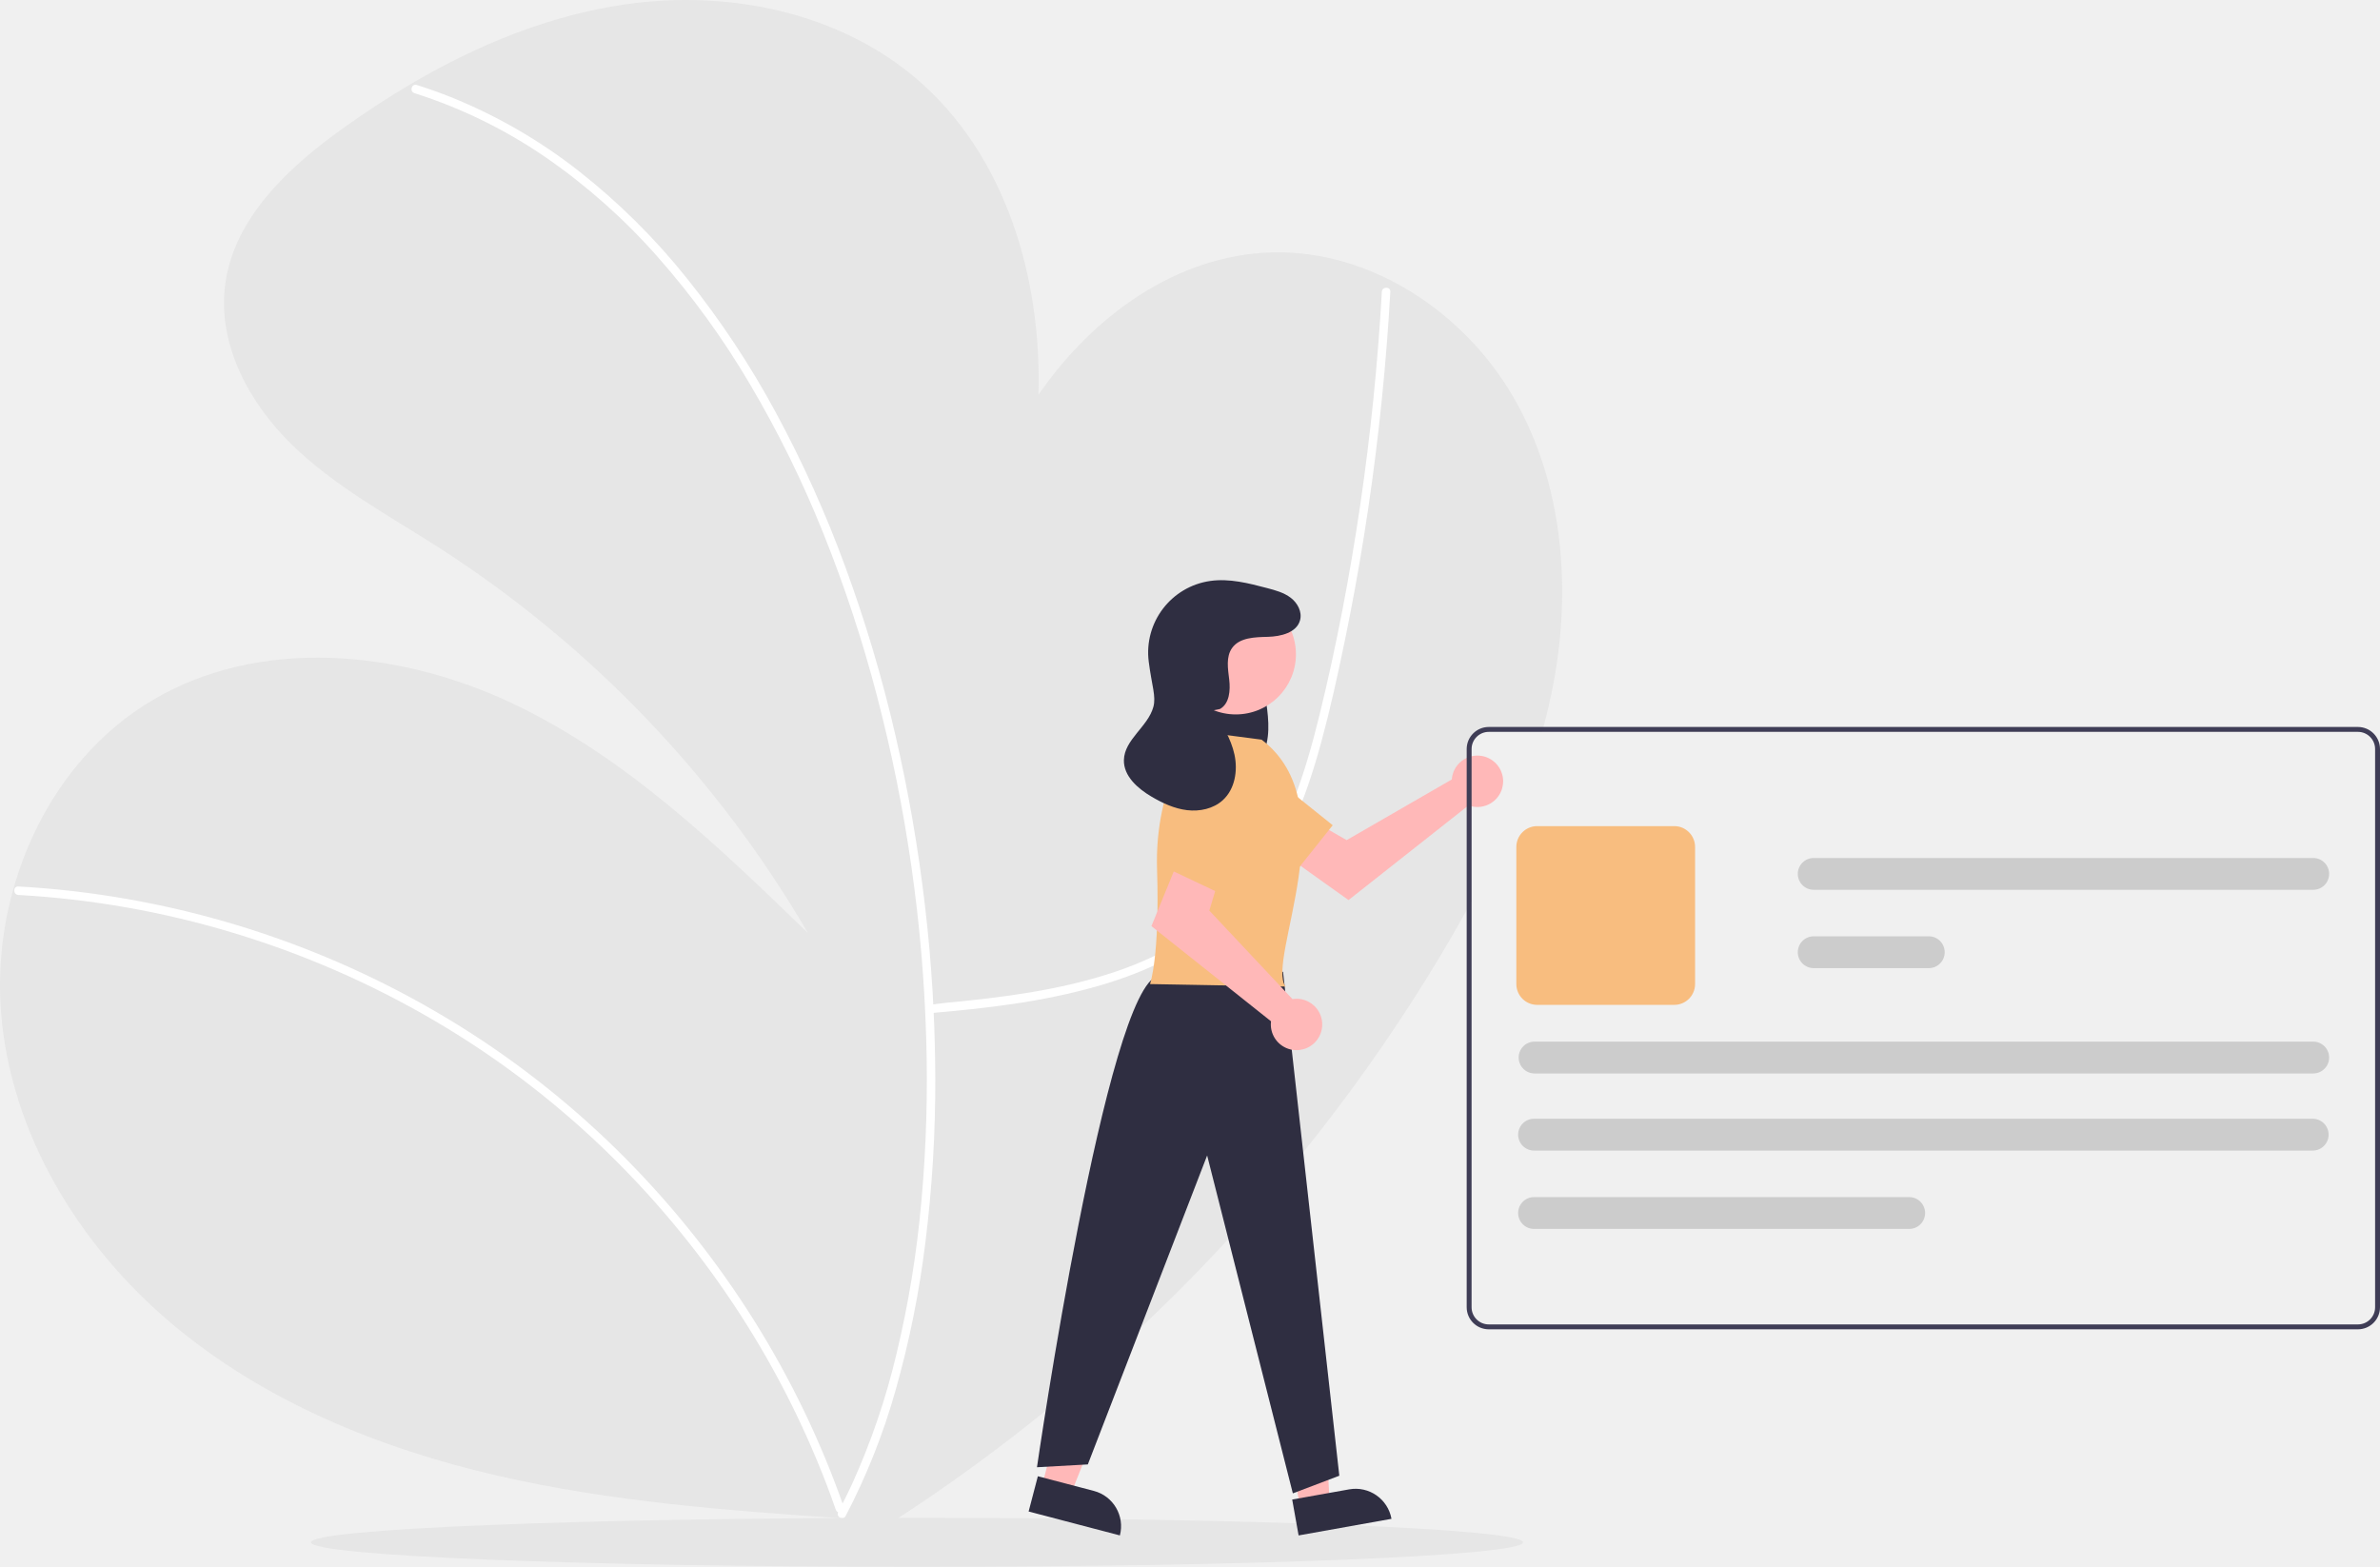
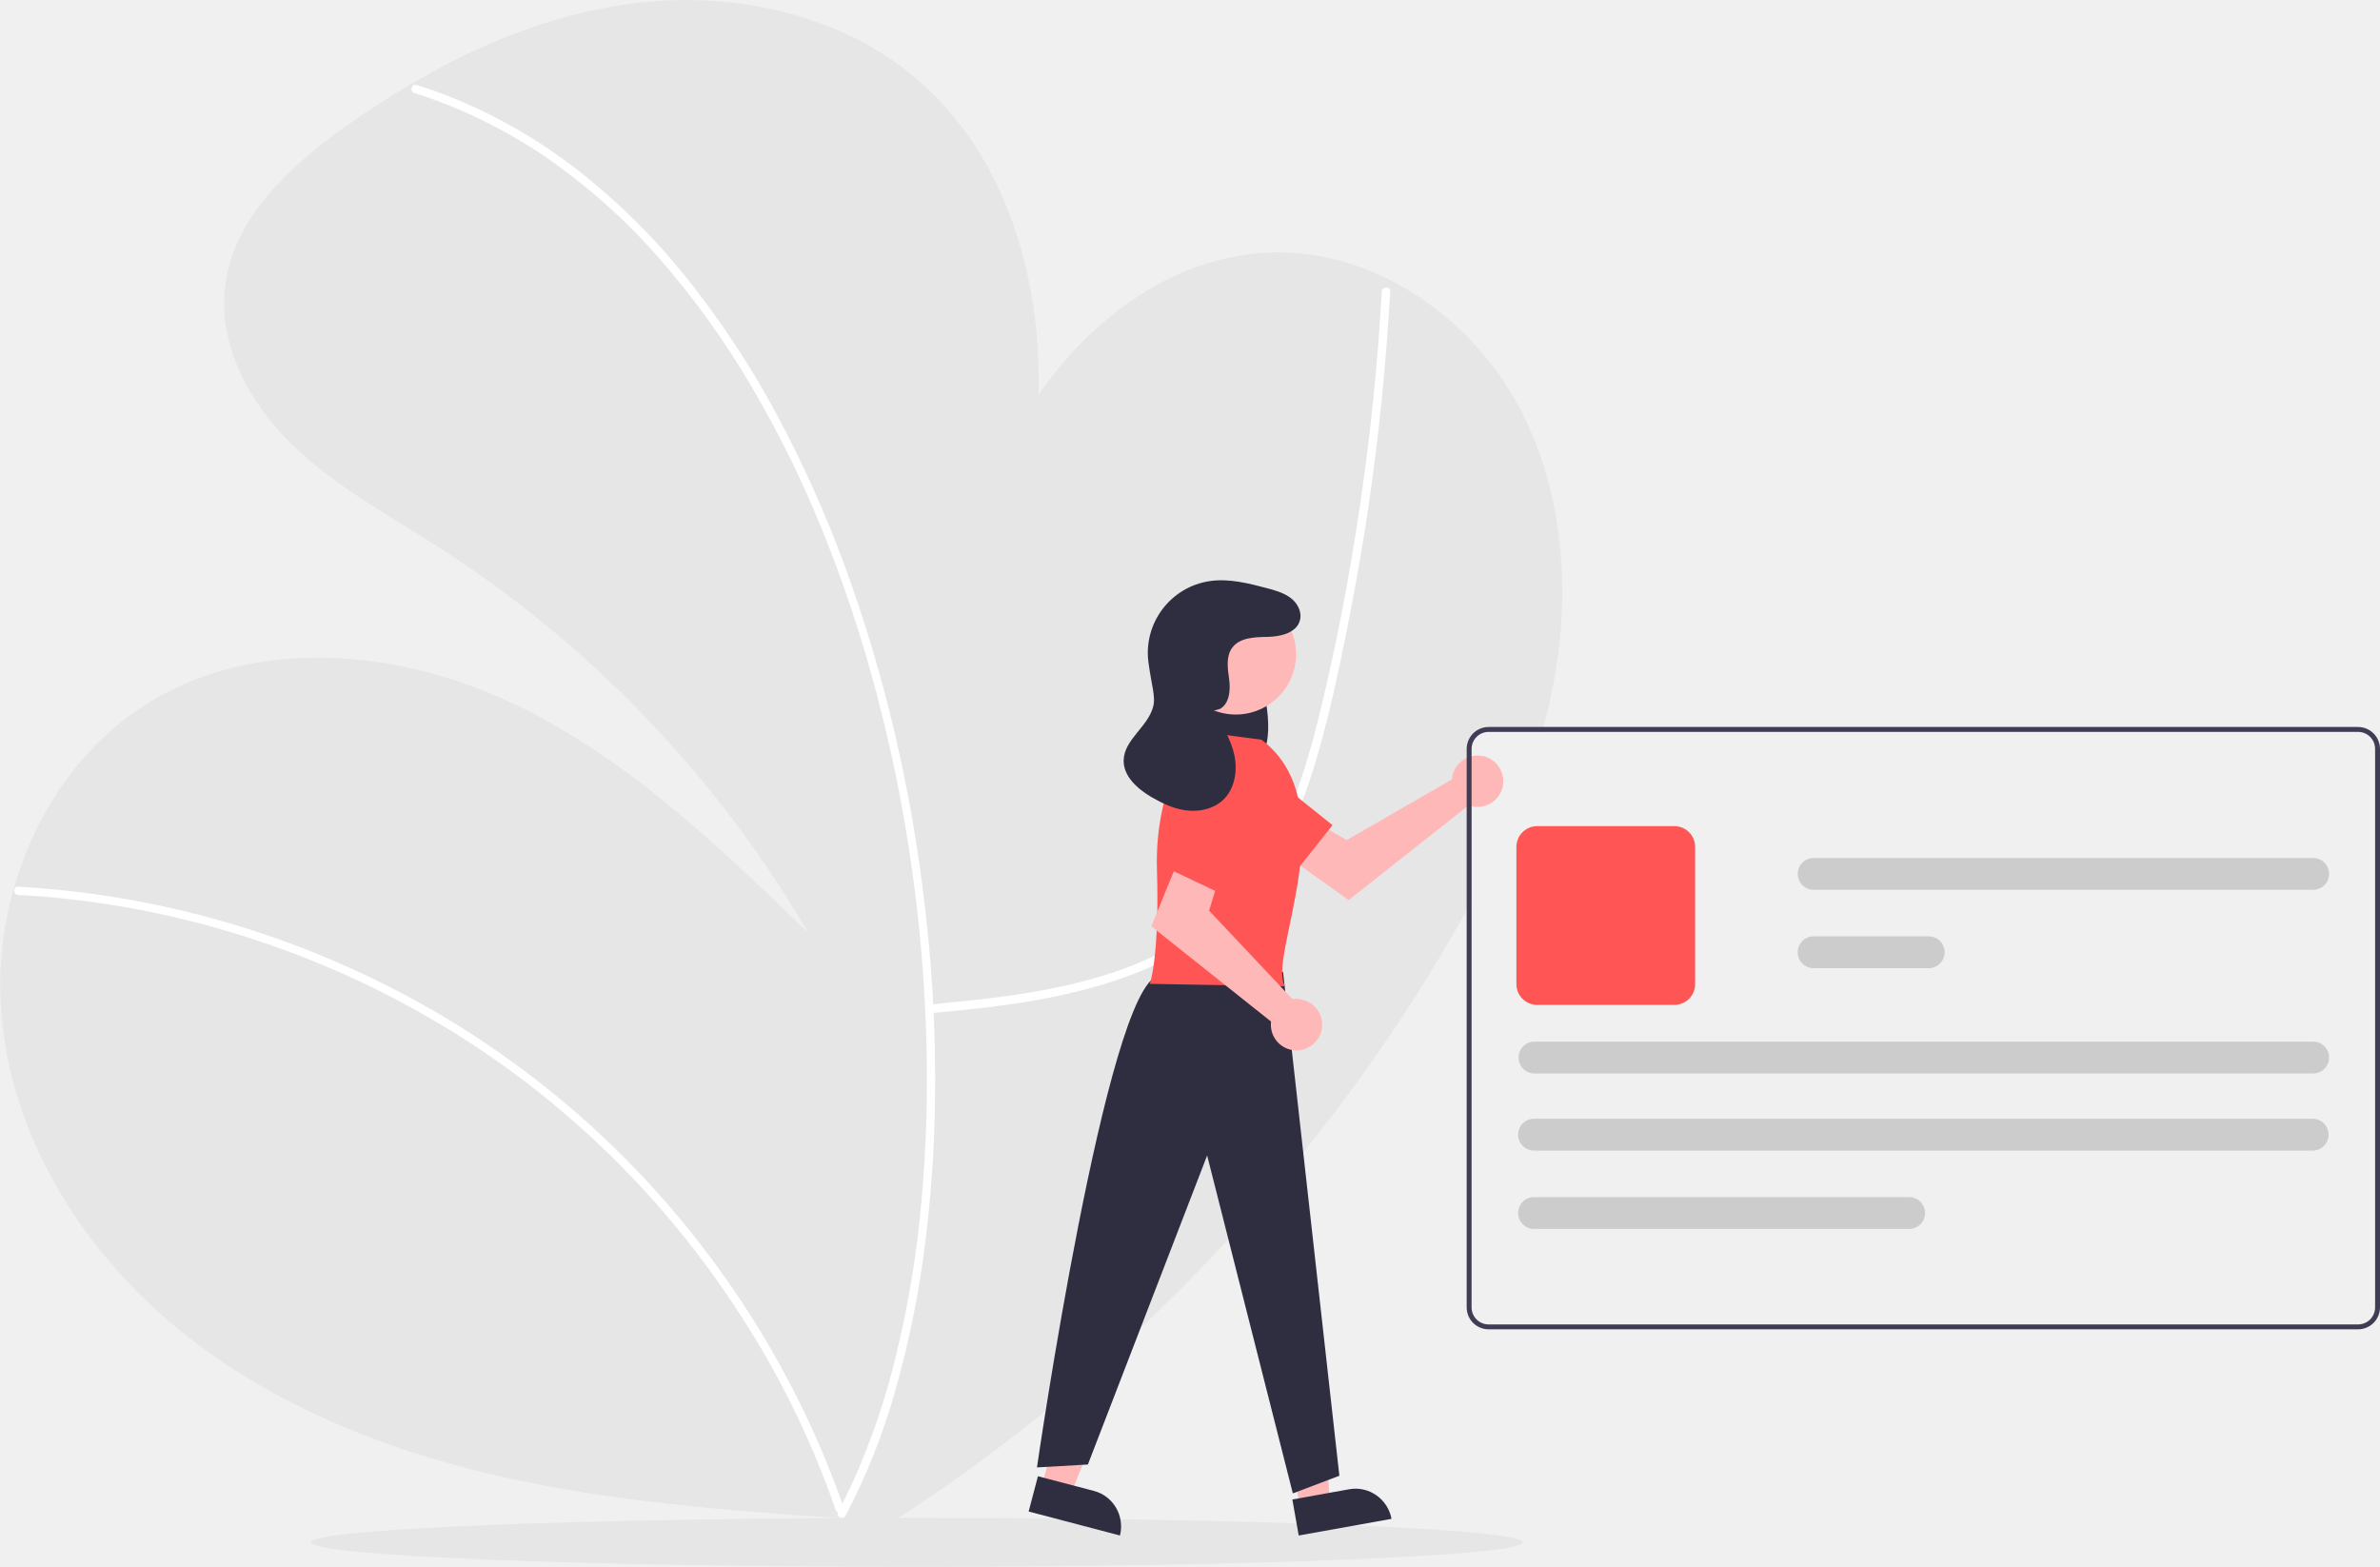
- <svg xmlns="http://www.w3.org/2000/svg" data-name="Layer 1" width="972.004" height="639.896" viewBox="0 0 972.004 639.896">
-   <path d="M748.372,409.458q-1.68,8.835-4.03,17.49c-.17.67-.36,1.33-.55,2h-21.79a7.008,7.008,0,0,0-7,7v62.12c-.66,1.23-1.33,2.45-2,3.67-3.46,6.3-7.06,12.53-10.74,18.68a710.143,710.143,0,0,1-243.69,243.55l5.92-13.36c-2.17-.15-4.35-.3-6.52-.45-47.25-3.23-94.66-6.81-140.8-17.43-48.27-11.11-95.49-30.38-133.32-62.33-37.84-31.96-65.58-77.6-69.43-126.98a144.883,144.883,0,0,1,5.07-50.41c8.87-31.52,28.25-59.88,56.21-76.66,43.92-26.35,101.21-20.98,147.51.94,46.29,21.91,83.97,58.18,120.76,93.82a466.421,466.421,0,0,0-150.91-157.52c-20.56-13.16-42.38-24.88-59.86-41.93-17.47-17.04-30.36-40.93-27.27-65.14,3.51-27.46,26-48.3,48.53-64.37,9-6.42,18.29-12.51,27.87-18.11,27.03-15.84,56.27-27.79,87.15-32.22,41.83-6.01,87.01,3.11,119.08,30.63,36.13,31.01,50.95,81.02,49.54,128.86,22.26-32.36,56.59-57.13,95.36-58.18,40.25-1.08,78.51,24.35,98.67,59.21C752.282,327.188,755.902,369.908,748.372,409.458Z" transform="translate(-113.9979 -130.0522)" fill="#e6e6e6" />
-   <path d="M493.714,543.853c23.575-2.076,45.352-4.502,68.196-10.966,22.143-6.266,43.451-16.755,59.215-33.882,16.955-18.422,26.107-42.345,32.564-66.161,3.6-13.278,6.559-26.742,9.35-40.21q4.543-21.92,8.073-44.033,7.027-44.018,10.033-88.554.363-5.406.666-10.816c.125-2.225-3.335-2.218-3.46,0q-2.47,43.9-8.885,87.457c-4.221,28.53-9.621,56.937-16.472,84.955-5.804,23.736-13.32,47.843-28.206,67.603-13.96,18.529-34.122,30.638-55.892,37.877-22.153,7.367-45.51,10.308-68.659,12.495-2.84.268-3.681.524-6.522.774-2.201.194-2.221,3.656,0,3.46Z" transform="translate(-113.9979 -130.0522)" fill="#fff" />
-   <path d="M121.489,495.561a375.005,375.005,0,0,1,87.701,15.454,379.01,379.01,0,0,1,81.676,35.552,369.763,369.763,0,0,1,68.78,51.786,378.862,378.862,0,0,1,53.727,64.062A375.101,375.101,0,0,1,451.82,736.947q1.827,4.811,3.52,9.67c.729,2.089,4.073,1.19,3.336-.92a378.643,378.643,0,0,0-36.729-76.387,383.571,383.571,0,0,0-52.7-66.391A373.961,373.961,0,0,0,301.967,549.227a381.917,381.917,0,0,0-169.574-56.376q-5.446-.456-10.903-.751c-2.225-.122-2.218,3.339,0,3.46Z" transform="translate(-113.9979 -130.0522)" fill="#fff" />
-   <path d="M283.267,168.094A203.799,203.799,0,0,1,336.768,194.238a251.246,251.246,0,0,1,45.672,40.56,336.25,336.25,0,0,1,37.82,52.121,444.662,444.662,0,0,1,30.07,61.135,553.194,553.194,0,0,1,21.898,66.495,621.484,621.484,0,0,1,14.003,69.475,620.231,620.231,0,0,1,6.027,69.869,553.489,553.489,0,0,1-1.979,67.025,426.913,426.913,0,0,1-10.063,61.706,291.562,291.562,0,0,1-18.155,53.357q-2.697,5.841-5.722,11.521c-1.047,1.965,1.939,3.715,2.988,1.746A266.706,266.706,0,0,0,479.76,697.819a398.287,398.287,0,0,0,12.186-60.499,526.375,526.375,0,0,0,4.026-66.889,613.744,613.744,0,0,0-4.188-70.288,633.107,633.107,0,0,0-12.19-70.232,573.113,573.113,0,0,0-20.381-68.399,475.91,475.91,0,0,0-28.342-62.945,364.897,364.897,0,0,0-36.341-54.851A270.583,270.583,0,0,0,350.134,199.719a214.685,214.685,0,0,0-52.065-30.033q-6.846-2.725-13.882-4.929c-2.129-.67-3.04,2.669-.92,3.336Z" transform="translate(-113.9979 -130.0522)" fill="#fff" />
-   <ellipse cx="374.504" cy="629.896" rx="247.5" ry="10" fill="#e6e6e6" />
-   <path d="M707.171,446.737a10.526,10.526,0,0,0-.239,1.64l-42.957,24.782-10.441-6.011-11.131,14.572,22.337,15.921,49.008-38.663a10.496,10.496,0,1,0-6.576-12.241Z" transform="translate(-113.9979 -130.0522)" fill="#ffb8b8" />
-   <path d="M609.338,461.942l33.824,24.107,15.128-18.967L625.41,440.699a13.324,13.324,0,0,0-19.189,2.659v0A13.324,13.324,0,0,0,609.338,461.942Z" transform="translate(-113.9979 -130.0522)" fill="#f8bd7f" />
-   <polygon points="425.519 606.957 437.379 610.064 455.009 565.8 437.506 561.213 425.519 606.957" fill="#ffb8b8" />
-   <path d="M535.348,737.595h38.531a0,0,0,0,1,0,0v14.887a0,0,0,0,1,0,0H550.235a14.887,14.887,0,0,1-14.887-14.887v0A0,0,0,0,1,535.348,737.595Z" transform="translate(788.2714 1476.272) rotate(-165.317)" fill="#2f2e41" />
-   <polygon points="530.942 615.401 543.011 613.245 540.439 565.668 522.627 568.85 530.942 615.401" fill="#ffb8b8" />
-   <path d="M642.747,738.963h38.531a0,0,0,0,1,0,0v14.887a0,0,0,0,1,0,0H657.634a14.887,14.887,0,0,1-14.887-14.887v0A0,0,0,0,1,642.747,738.963Z" transform="translate(1330.963 1234.719) rotate(169.8721)" fill="#2f2e41" />
-   <path d="M621.175,395.561c2.974.724,5.393,3.754,6.846,7.265A50.675,50.675,0,0,1,630.726,414.24c1.142,7.257,2.238,15.113-.123,21.834-2.768,7.877-10.142,12.003-16.539,10.064s-11.484-9.217-13.223-17.594a42.61,42.61,0,0,1,2.924-25.084c1.817-4.137,4.322-7.954,7.65-9.82a7.55,7.55,0,0,1,10.068,2.098" transform="translate(-113.9979 -130.0522)" fill="#2f2e41" />
-   <path d="M638.002,526.948,660.979,732.742l-18.977,7.206-35-138L558.274,728.126l-20.772,1.154s28.5-196.332,49.622-200.794Z" transform="translate(-113.9979 -130.0522)" fill="#2f2e41" />
-   <circle cx="504.705" cy="267.211" r="24.561" fill="#ffb8b8" />
-   <path d="M629.244,432.128l-26.542-3.462s-17.31,20.772-16.156,56.545-2.885,46.737-2.885,46.737l55.34,1C631.002,521.948,664.464,458.771,629.244,432.128Z" transform="translate(-113.9979 -130.0522)" fill="#f8bd7f" />
-   <path d="M643.502,537.948a10.526,10.526,0,0,0-1.651.142l-33.955-36.146,3.462-11.54-16.733-7.501L584.238,508.291l48.852,38.859a10.496,10.496,0,1,0,10.412-9.203Z" transform="translate(-113.9979 -130.0522)" fill="#ffb8b8" />
-   <path d="M606.312,446.191l-15.727,38.443,21.926,10.386,18.158-38.045a13.324,13.324,0,0,0-6.98-18.071h0A13.324,13.324,0,0,0,606.312,446.191Z" transform="translate(-113.9979 -130.0522)" fill="#f8bd7f" />
-   <path d="M612.278,419.592c3.848-2.22,4.259-7.576,3.736-11.988s-1.397-9.331,1.197-12.938c3.095-4.306,9.314-4.391,14.615-4.532s11.756-1.693,13.129-6.814c.908-3.384-1.034-7.016-3.82-9.14s-6.272-3.063-9.66-3.956c-7.579-1.997-15.405-4.01-23.166-2.913a29.535,29.535,0,0,0-25.163,32.98c1.256,9.851,3.078,14.153,1.882,18.496-2.227,8.09-11.831,13.287-12.022,21.677-.15,6.562,5.647,11.624,11.302,14.956,4.486,2.643,9.327,4.885,14.496,5.504s10.735-.566,14.586-4.07c4.967-4.519,6.195-12.069,4.771-18.631s-5.077-12.39-8.691-18.049" transform="translate(-113.9979 -130.0522)" fill="#2f2e41" />
-   <path d="M1077.002,426.948h-355a9.014,9.014,0,0,0-9,9v228a9.014,9.014,0,0,0,9,9h355a9.014,9.014,0,0,0,9-9v-228A9.014,9.014,0,0,0,1077.002,426.948Zm7,237a7.008,7.008,0,0,1-7,7h-355a7.008,7.008,0,0,1-7-7v-228a7.008,7.008,0,0,1,7-7h355a7.008,7.008,0,0,1,7,7Z" transform="translate(-113.9979 -130.0522)" fill="#3f3d56" />
-   <path d="M797.777,540.443h-56a8.51,8.51,0,0,1-8.5-8.5v-56a8.51,8.51,0,0,1,8.5-8.5h56a8.51,8.51,0,0,1,8.5,8.5v56A8.51,8.51,0,0,1,797.777,540.443Z" transform="translate(-113.9979 -130.0522)" fill="#f8bd7f" />
-   <path d="M1058.513,599.953H740.513a6.5,6.5,0,1,1,0-13h318a6.5,6.5,0,0,1,0,13Z" transform="translate(-113.9979 -130.0522)" fill="#ccc" />
-   <path d="M1058.727,568.453h-318a6.5,6.5,0,0,1,0-13h318a6.5,6.5,0,0,1,0,13Z" transform="translate(-113.9979 -130.0522)" fill="#ccc" />
-   <path d="M901.727,525.443h-47a6.5,6.5,0,0,1,0-13h47a6.5,6.5,0,0,1,0,13Z" transform="translate(-113.9979 -130.0522)" fill="#ccc" />
-   <path d="M1058.727,493.453h-204a6.5,6.5,0,0,1,0-13h204a6.5,6.5,0,0,1,0,13Z" transform="translate(-113.9979 -130.0522)" fill="#ccc" />
-   <path d="M893.727,631.953H740.513a6.5,6.5,0,1,1,0-13h153.214a6.5,6.5,0,1,1,0,13Z" transform="translate(-113.9979 -130.0522)" fill="#ccc" />
+ <svg xmlns="http://www.w3.org/2000/svg" version="1.1" id="Layer_1" x="0px" y="0px" viewBox="0 0 972 639.9" style="enable-background:new 0 0 972 639.9;" xml:space="preserve">
+   <style type="text/css">
+ 	.st0{fill:#E6E6E6;}
+ 	.st1{fill:#FFFFFF;}
+ 	.st2{fill:#FFB8B8;}
+ 	.st3{fill:#FF5555;}
+ 	.st4{fill:#2F2E41;}
+ 	.st5{fill:#3F3D56;}
+ 	.st6{fill:#CCCCCC;}
+ </style>
+   <path class="st0" d="M634.4,279.4c-1.1,5.9-2.5,11.7-4,17.5c-0.2,0.7-0.4,1.3-0.5,2H608c-3.9,0-7,3.1-7,7V368  c-0.7,1.2-1.3,2.5-2,3.7c-3.5,6.3-7.1,12.5-10.7,18.7c-60,100-143.7,183.6-243.7,243.5l5.9-13.4c-2.2-0.2-4.4-0.3-6.5-0.4  c-47.2-3.2-94.7-6.8-140.8-17.4c-48.3-11.1-95.5-30.4-133.3-62.3c-37.8-32-65.6-77.6-69.4-127c-1.3-17,0.4-34,5.1-50.4  c8.9-31.5,28.3-59.9,56.2-76.7c43.9-26.3,101.2-21,147.5,0.9c46.3,21.9,84,58.2,120.8,93.8c-37.1-63.7-88.9-117.7-150.9-157.5  c-20.6-13.2-42.4-24.9-59.9-41.9c-17.5-17-30.4-40.9-27.3-65.1c3.5-27.5,26-48.3,48.5-64.4c9-6.4,18.3-12.5,27.9-18.1  c27-15.8,56.3-27.8,87.1-32.2c41.8-6,87,3.1,119.1,30.6c36.1,31,50.9,81,49.5,128.9c22.3-32.4,56.6-57.1,95.4-58.2  c40.2-1.1,78.5,24.4,98.7,59.2C638.3,197.1,641.9,239.9,634.4,279.4z" />
+   <path class="st1" d="M379.7,413.8c23.6-2.1,45.4-4.5,68.2-11c22.1-6.3,43.5-16.8,59.2-33.9c17-18.4,26.1-42.3,32.6-66.2  c3.6-13.3,6.6-26.7,9.3-40.2c3-14.6,5.7-29.3,8.1-44c4.7-29.3,8-58.9,10-88.6c0.2-3.6,0.5-7.2,0.7-10.8c0.1-2.2-3.3-2.2-3.5,0  c-1.6,29.3-4.6,58.4-8.9,87.5c-4.2,28.5-9.6,56.9-16.5,85c-5.8,23.7-13.3,47.8-28.2,67.6c-14,18.5-34.1,30.6-55.9,37.9  c-22.2,7.4-45.5,10.3-68.7,12.5c-2.8,0.3-3.7,0.5-6.5,0.8C377.5,410.5,377.5,414,379.7,413.8L379.7,413.8z" />
+   <path class="st1" d="M7.5,365.5c29.7,1.6,59.2,6.8,87.7,15.5c28.5,8.6,55.9,20.5,81.7,35.6c24.9,14.5,47.9,31.9,68.8,51.8  c20.2,19.3,38.2,40.8,53.7,64.1c15.6,23.3,28.5,48.3,38.4,74.5c1.2,3.2,2.4,6.4,3.5,9.7c0.7,2.1,4.1,1.2,3.3-0.9  c-9.3-26.8-21.7-52.4-36.7-76.4c-15.1-24-32.7-46.3-52.7-66.4c-20.3-20.4-42.9-38.4-67.3-53.7c-51.3-31.9-109.4-51.3-169.6-56.4  c-3.6-0.3-7.3-0.6-10.9-0.8C5.3,361.9,5.3,365.4,7.5,365.5L7.5,365.5z" />
+   <path class="st1" d="M169.3,38c19,6,37,14.9,53.5,26.1c16.8,11.6,32.2,25.2,45.7,40.6c14.2,16.1,26.9,33.6,37.8,52.1  c11.6,19.6,21.6,40,30.1,61.1c8.7,21.7,16,43.9,21.9,66.5c6,22.9,10.7,46.1,14,69.5c3.3,23.2,5.3,46.5,6,69.9c0.7,22.4,0,44.7-2,67  c-1.8,20.8-5.2,41.4-10.1,61.7c-4.3,18.3-10.4,36.2-18.2,53.4c-1.8,3.9-3.7,7.7-5.7,11.5c-1,2,1.9,3.7,3,1.7  c8.6-16.4,15.4-33.6,20.4-51.4c5.6-19.8,9.7-40,12.2-60.5c2.8-22.2,4.1-44.5,4-66.9c0-23.5-1.4-47-4.2-70.3  c-2.7-23.6-6.8-47.1-12.2-70.2c-5.4-23.2-12.2-46-20.4-68.4c-7.9-21.6-17.4-42.7-28.3-62.9c-10.4-19.3-22.6-37.7-36.3-54.9  c-13-16.3-27.9-31.1-44.4-44c-15.9-12.4-33.4-22.5-52.1-30c-4.6-1.8-9.2-3.5-13.9-4.9C168.1,34,167.1,37.4,169.3,38z" />
+   <ellipse class="st0" cx="374.5" cy="629.9" rx="247.5" ry="10" />
+   <path class="st2" d="M593.2,316.7c-0.1,0.5-0.2,1.1-0.2,1.6l-43,24.8l-10.4-6l-11.1,14.6l22.3,15.9l49-38.7c5.4,2,11.5-0.8,13.5-6.2  c2-5.4-0.8-11.5-6.2-13.5c-5.4-2-11.5,0.8-13.5,6.2C593.4,315.8,593.3,316.3,593.2,316.7L593.2,316.7z" />
+   <path class="st3" d="M495.3,331.9l33.8,24.1l15.1-19l-32.9-26.4c-5.7-4.6-14.1-3.7-18.7,2.1c-0.2,0.2-0.3,0.4-0.5,0.6l0,0  C488,319.3,489.3,327.6,495.3,331.9L495.3,331.9z" />
+   <polygon class="st2" points="425.5,607 437.4,610.1 455,565.8 437.5,561.2 " />
+   <path class="st4" d="M457.4,627.1l-37.3-9.8l0,0l3.8-14.4l0,0l22.9,6C454.7,611,459.4,619.1,457.4,627.1L457.4,627.1L457.4,627.1z" />
+   <polygon class="st2" points="530.9,615.4 543,613.2 540.4,565.7 522.6,568.8 " />
+   <path class="st4" d="M568.3,620.3l-37.9,6.8l0,0l-2.6-14.7l0,0l23.3-4.2C559.1,606.8,566.8,612.2,568.3,620.3L568.3,620.3  L568.3,620.3z" />
+   <path class="st4" d="M507.2,265.5c3,0.7,5.4,3.8,6.8,7.3c1.3,3.7,2.2,7.5,2.7,11.4c1.1,7.3,2.2,15.1-0.1,21.8  c-2.8,7.9-10.1,12-16.5,10.1c-6.4-1.9-11.5-9.2-13.2-17.6c-1.6-8.5-0.6-17.2,2.9-25.1c1.8-4.1,4.3-8,7.7-9.8c3.4-2,7.8-1.1,10.1,2.1  " />
+   <path class="st4" d="M524,396.9l23,205.8l-19,7.2l-35-138l-48.7,126.2l-20.8,1.2c0,0,28.5-196.3,49.6-200.8L524,396.9z" />
+   <ellipse transform="matrix(0.1602 -0.9871 0.9871 0.1602 160.0999 722.5962)" class="st2" cx="504.7" cy="267.2" rx="24.6" ry="24.6" />
+   <path class="st3" d="M515.2,302.1l-26.5-3.5c0,0-17.3,20.8-16.2,56.5s-2.9,46.7-2.9,46.7l55.3,1C517,391.9,550.5,328.7,515.2,302.1z  " />
+   <path class="st2" d="M529.5,407.9c-0.6,0-1.1,0.1-1.7,0.1l-34-36.1l3.5-11.5l-16.7-7.5l-10.4,25.4l48.9,38.9  c-0.7,5.8,3.4,11,9.1,11.7s11-3.4,11.7-9.1c0.7-5.8-3.4-11-9.1-11.7C530.4,407.9,529.9,407.9,529.5,407.9L529.5,407.9z" />
+   <path class="st3" d="M492.3,316.1l-15.7,38.4l21.9,10.4l18.2-38c3.2-6.6,0.4-14.6-6.3-17.8c-0.2-0.1-0.5-0.2-0.7-0.3l0,0  C502.9,306.1,495.1,309.3,492.3,316.1C492.3,316.1,492.3,316.1,492.3,316.1z" />
+   <path class="st4" d="M498.3,289.5c3.8-2.2,4.3-7.6,3.7-12s-1.4-9.3,1.2-12.9c3.1-4.3,9.3-4.4,14.6-4.5c5.3-0.1,11.8-1.7,13.1-6.8  c0.9-3.4-1-7-3.8-9.1s-6.3-3.1-9.7-4c-7.6-2-15.4-4-23.2-2.9c-16,2.3-27.2,17-25.2,33c1.3,9.9,3.1,14.2,1.9,18.5  c-2.2,8.1-11.8,13.3-12,21.7c-0.1,6.6,5.6,11.6,11.3,15c4.5,2.6,9.3,4.9,14.5,5.5s10.7-0.6,14.6-4.1c5-4.5,6.2-12.1,4.8-18.6  s-5.1-12.4-8.7-18" />
+   <path class="st5" d="M963,296.9H608c-5,0-9,4-9,9v228c0,5,4,9,9,9h355c5,0,9-4,9-9v-228C972,300.9,968,296.9,963,296.9z M970,533.9  c0,3.9-3.1,7-7,7H608c-3.9,0-7-3.1-7-7v-228c0-3.9,3.1-7,7-7h355c3.9,0,7,3.1,7,7V533.9z" />
+   <path class="st3" d="M683.8,410.4h-56c-4.7,0-8.5-3.8-8.5-8.5v-56c0-4.7,3.8-8.5,8.5-8.5h56c4.7,0,8.5,3.8,8.5,8.5v56  C692.3,406.6,688.5,410.4,683.8,410.4z" />
+   <path class="st6" d="M944.5,469.9h-318c-3.6,0-6.5-2.9-6.5-6.5s2.9-6.5,6.5-6.5h318c3.6,0,6.5,2.9,6.5,6.5S948.1,469.9,944.5,469.9z  " />
+   <path class="st6" d="M944.7,438.4h-318c-3.6,0-6.5-2.9-6.5-6.5s2.9-6.5,6.5-6.5h318c3.6,0,6.5,2.9,6.5,6.5S948.3,438.4,944.7,438.4z  " />
+   <path class="st6" d="M787.7,395.4h-47c-3.6,0-6.5-2.9-6.5-6.5s2.9-6.5,6.5-6.5h47c3.6,0,6.5,2.9,6.5,6.5S791.3,395.4,787.7,395.4z" />
+   <path class="st6" d="M944.7,363.4h-204c-3.6,0-6.5-2.9-6.5-6.5s2.9-6.5,6.5-6.5h204c3.6,0,6.5,2.9,6.5,6.5S948.3,363.4,944.7,363.4z  " />
+   <path class="st6" d="M779.7,501.9H626.5c-3.6,0-6.5-2.9-6.5-6.5s2.9-6.5,6.5-6.5h153.2c3.6,0,6.5,2.9,6.5,6.5  S783.3,501.9,779.7,501.9z" />
</svg>
